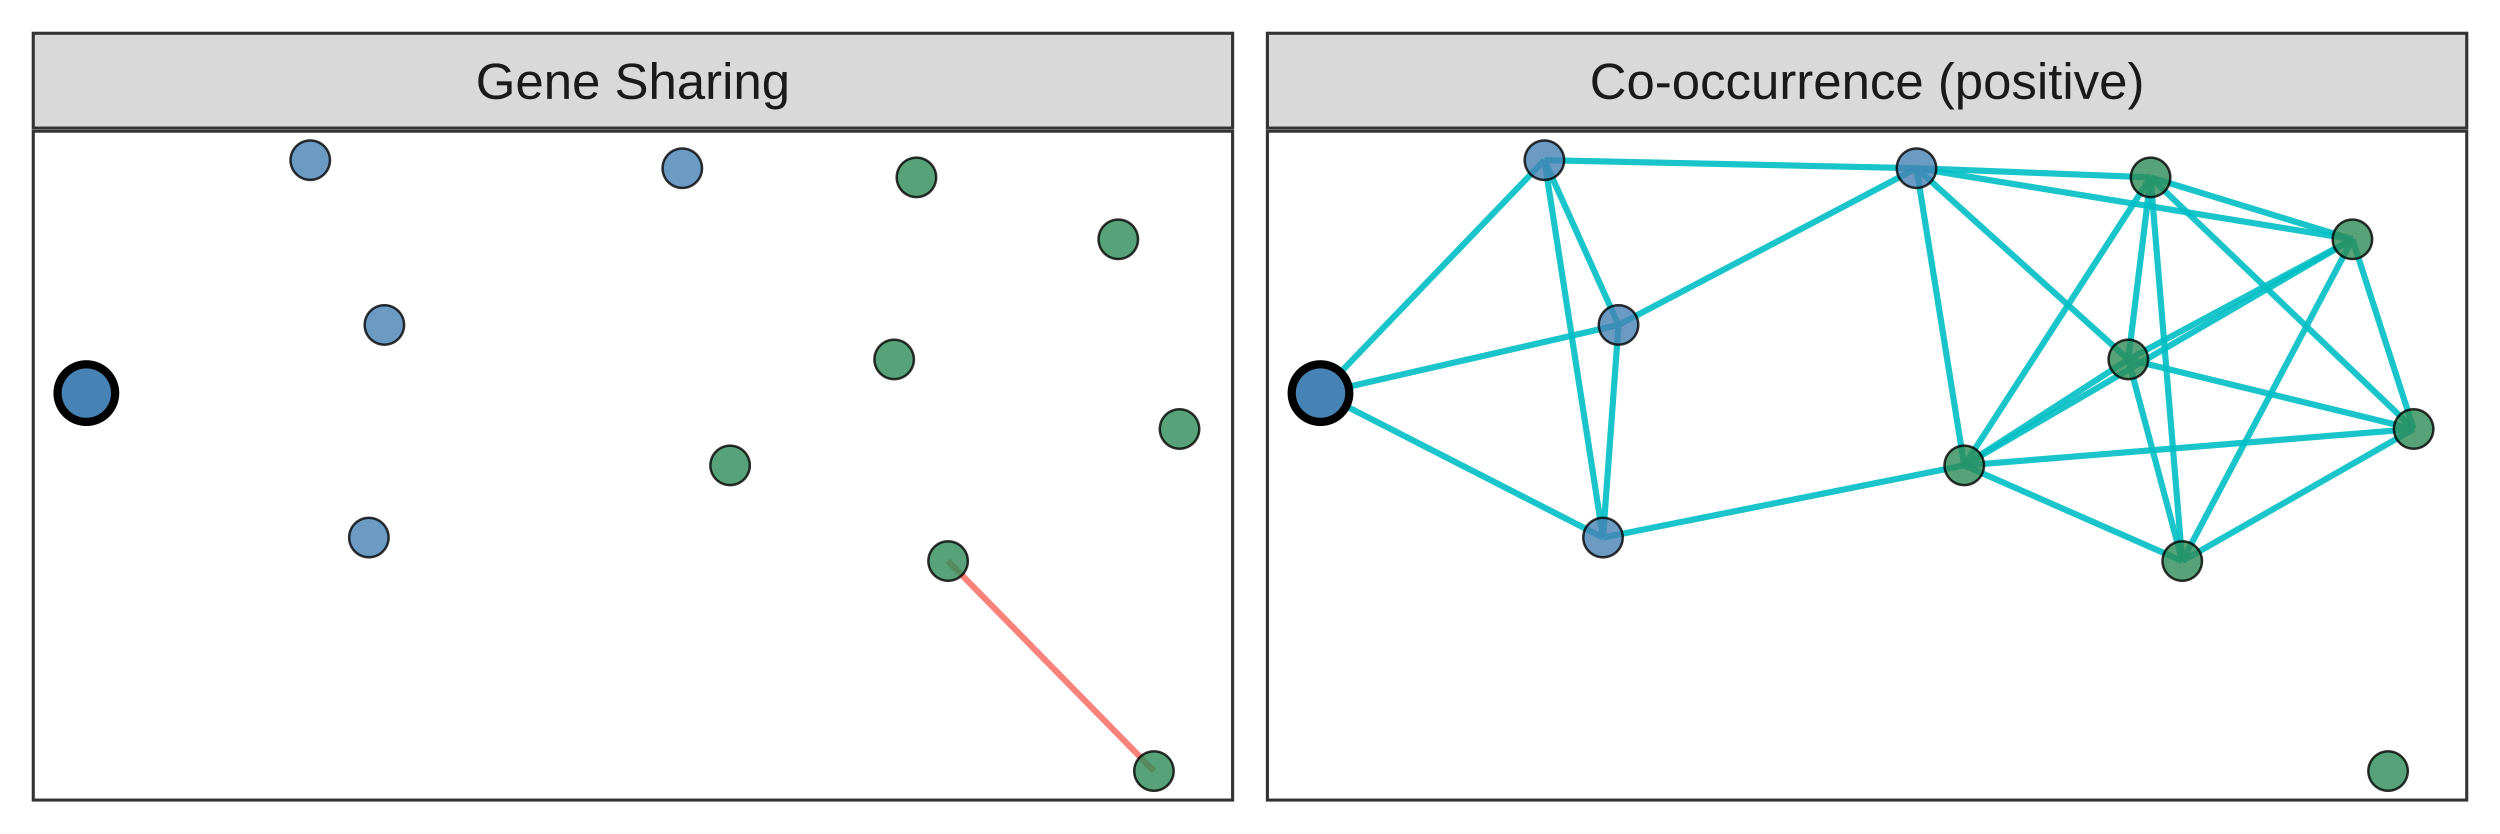
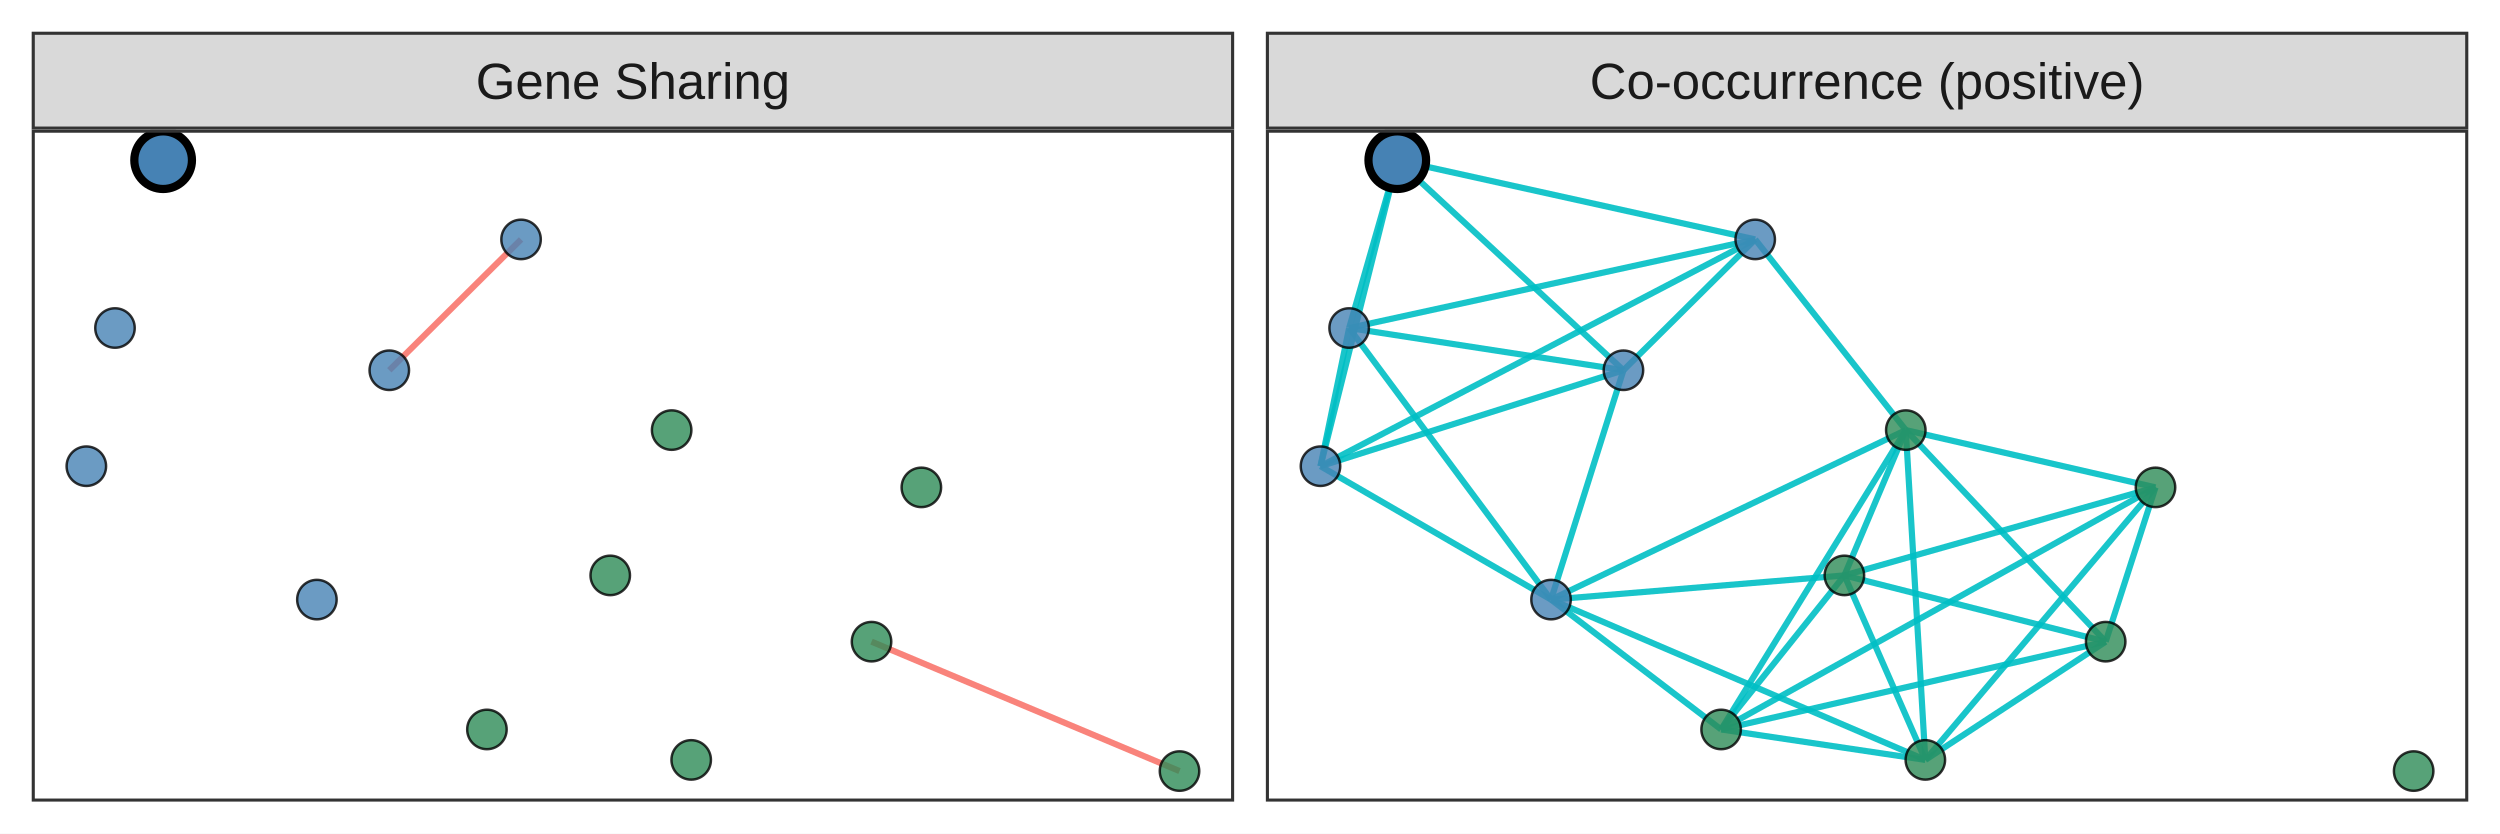
<svg xmlns="http://www.w3.org/2000/svg" width="432.00pt" height="144.00pt" viewBox="0 0 432.00 144.00">
  <g class="svglite">
    <defs>
      <style type="text/css">
    .svglite line, .svglite polyline, .svglite polygon, .svglite path, .svglite rect, .svglite circle {
      fill: none;
      stroke: #000000;
      stroke-linecap: round;
      stroke-linejoin: round;
      stroke-miterlimit: 10.00;
    }
    .svglite text {
      white-space: pre;
    }
    .svglite g.glyphgroup path {
      fill: inherit;
      stroke: none;
    }
  </style>
    </defs>
    <rect width="100%" height="100%" style="stroke: none; fill: #FFFFFF;" />
    <defs>
      <clipPath id="cpMC4wMHw0MzIuMDB8MC4wMHwxNDQuMDA=">
        <rect x="0.00" y="0.00" width="432.00" height="144.00" />
      </clipPath>
    </defs>
    <g clip-path="url(#cpMC4wMHw0MzIuMDB8MC4wMHwxNDQuMDA=)">
      <rect x="0" y="0.00" width="432.00" height="144.00" style="stroke-width: 1.07; stroke: #FFFFFF; fill: #FFFFFF;" />
    </g>
    <defs>
      <clipPath id="cpNS40OHwyMTMuMjZ8MjIuNDB8MTM4LjUy">
        <rect x="5.48" y="22.40" width="207.78" height="116.12" />
      </clipPath>
    </defs>
    <g clip-path="url(#cpNS40OHwyMTMuMjZ8MjIuNDB8MTM4LjUy)">
      <rect x="5.48" y="22.40" width="207.78" height="116.12" style="stroke-width: 1.07; stroke: none; fill: #FFFFFF;" />
-       <line x1="199.40" y1="133.24" x2="163.83" y2="96.95" style="stroke-width: 1.07; stroke: #F8766D; stroke-opacity: 0.90; stroke-linecap: butt;" />
-       <circle cx="163.83" cy="96.95" r="3.41" style="stroke-width: 0.43; stroke: #000000; stroke-opacity: 0.80; fill: #2E8B57; fill-opacity: 0.80;" />
-       <circle cx="158.36" cy="30.65" r="3.41" style="stroke-width: 0.43; stroke: #000000; stroke-opacity: 0.80; fill: #2E8B57; fill-opacity: 0.80;" />
-       <circle cx="154.51" cy="62.11" r="3.41" style="stroke-width: 0.43; stroke: #000000; stroke-opacity: 0.80; fill: #2E8B57; fill-opacity: 0.80;" />
-       <circle cx="203.82" cy="74.13" r="3.41" style="stroke-width: 0.43; stroke: #000000; stroke-opacity: 0.80; fill: #2E8B57; fill-opacity: 0.80;" />
-       <circle cx="126.16" cy="80.42" r="3.41" style="stroke-width: 0.43; stroke: #000000; stroke-opacity: 0.80; fill: #2E8B57; fill-opacity: 0.80;" />
-       <circle cx="193.24" cy="41.35" r="3.41" style="stroke-width: 0.43; stroke: #000000; stroke-opacity: 0.80; fill: #2E8B57; fill-opacity: 0.80;" />
-       <circle cx="199.40" cy="133.24" r="3.41" style="stroke-width: 0.43; stroke: #000000; stroke-opacity: 0.80; fill: #2E8B57; fill-opacity: 0.80;" />
-       <circle cx="53.61" cy="27.68" r="3.41" style="stroke-width: 0.43; stroke: #000000; stroke-opacity: 0.80; fill: #4682B4; fill-opacity: 0.80;" />
-       <circle cx="14.92" cy="67.93" r="4.98" style="stroke-width: 1.42; fill: #4682B4;" />
-       <circle cx="66.42" cy="56.15" r="3.41" style="stroke-width: 0.43; stroke: #000000; stroke-opacity: 0.80; fill: #4682B4; fill-opacity: 0.80;" />
-       <circle cx="117.90" cy="29.07" r="3.41" style="stroke-width: 0.43; stroke: #000000; stroke-opacity: 0.80; fill: #4682B4; fill-opacity: 0.80;" />
-       <circle cx="63.74" cy="92.89" r="3.41" style="stroke-width: 0.43; stroke: #000000; stroke-opacity: 0.80; fill: #4682B4; fill-opacity: 0.80;" />
+       <line x1="90.04" y1="41.37" x2="67.27" y2="63.98" style="stroke-width: 1.07; stroke: #F8766D; stroke-opacity: 0.90; stroke-linecap: butt;" />
+       <line x1="203.82" y1="133.24" x2="150.60" y2="110.88" style="stroke-width: 1.07; stroke: #F8766D; stroke-opacity: 0.90; stroke-linecap: butt;" />
+       <circle cx="150.60" cy="110.88" r="3.41" style="stroke-width: 0.43; stroke: #000000; stroke-opacity: 0.80; fill: #2E8B57; fill-opacity: 0.80;" />
+       <circle cx="105.45" cy="99.43" r="3.41" style="stroke-width: 0.43; stroke: #000000; stroke-opacity: 0.80; fill: #2E8B57; fill-opacity: 0.80;" />
+       <circle cx="84.14" cy="126.05" r="3.41" style="stroke-width: 0.43; stroke: #000000; stroke-opacity: 0.80; fill: #2E8B57; fill-opacity: 0.80;" />
+       <circle cx="159.21" cy="84.22" r="3.41" style="stroke-width: 0.43; stroke: #000000; stroke-opacity: 0.80; fill: #2E8B57; fill-opacity: 0.80;" />
+       <circle cx="116.06" cy="74.32" r="3.41" style="stroke-width: 0.43; stroke: #000000; stroke-opacity: 0.80; fill: #2E8B57; fill-opacity: 0.80;" />
+       <circle cx="119.44" cy="131.31" r="3.41" style="stroke-width: 0.43; stroke: #000000; stroke-opacity: 0.80; fill: #2E8B57; fill-opacity: 0.80;" />
+       <circle cx="203.82" cy="133.24" r="3.41" style="stroke-width: 0.43; stroke: #000000; stroke-opacity: 0.80; fill: #2E8B57; fill-opacity: 0.80;" />
+       <circle cx="14.92" cy="80.56" r="3.41" style="stroke-width: 0.43; stroke: #000000; stroke-opacity: 0.80; fill: #4682B4; fill-opacity: 0.80;" />
+       <circle cx="28.19" cy="27.68" r="4.98" style="stroke-width: 1.42; fill: #4682B4;" />
+       <circle cx="67.27" cy="63.98" r="3.41" style="stroke-width: 0.43; stroke: #000000; stroke-opacity: 0.80; fill: #4682B4; fill-opacity: 0.80;" />
+       <circle cx="19.87" cy="56.68" r="3.41" style="stroke-width: 0.43; stroke: #000000; stroke-opacity: 0.80; fill: #4682B4; fill-opacity: 0.80;" />
+       <circle cx="54.76" cy="103.61" r="3.41" style="stroke-width: 0.43; stroke: #000000; stroke-opacity: 0.80; fill: #4682B4; fill-opacity: 0.80;" />
+       <circle cx="90.04" cy="41.37" r="3.41" style="stroke-width: 0.43; stroke: #000000; stroke-opacity: 0.80; fill: #4682B4; fill-opacity: 0.80;" />
      <rect x="5.48" y="22.40" width="207.78" height="116.12" style="stroke-width: 1.07; stroke: #333333;" />
    </g>
    <g clip-path="url(#cpMC4wMHw0MzIuMDB8MC4wMHwxNDQuMDA=)">
</g>
    <defs>
      <clipPath id="cpMjE4Ljc0fDQyNi41MnwyMi40MHwxMzguNTI=">
        <rect x="218.74" y="22.40" width="207.78" height="116.12" />
      </clipPath>
    </defs>
    <g clip-path="url(#cpMjE4Ljc0fDQyNi41MnwyMi40MHwxMzguNTI=)">
      <rect x="218.74" y="22.40" width="207.78" height="116.12" style="stroke-width: 1.07; stroke: none; fill: #FFFFFF;" />
-       <line x1="377.09" y1="96.95" x2="371.62" y2="30.65" style="stroke-width: 1.07; stroke: #00BFC4; stroke-opacity: 0.90; stroke-linecap: butt;" />
-       <line x1="377.09" y1="96.95" x2="367.77" y2="62.11" style="stroke-width: 1.07; stroke: #00BFC4; stroke-opacity: 0.90; stroke-linecap: butt;" />
-       <line x1="377.09" y1="96.95" x2="417.08" y2="74.13" style="stroke-width: 1.07; stroke: #00BFC4; stroke-opacity: 0.90; stroke-linecap: butt;" />
-       <line x1="377.09" y1="96.95" x2="406.50" y2="41.35" style="stroke-width: 1.07; stroke: #00BFC4; stroke-opacity: 0.90; stroke-linecap: butt;" />
-       <line x1="377.09" y1="96.95" x2="339.42" y2="80.42" style="stroke-width: 1.07; stroke: #00BFC4; stroke-opacity: 0.90; stroke-linecap: butt;" />
-       <line x1="266.87" y1="27.68" x2="228.18" y2="67.93" style="stroke-width: 1.07; stroke: #00BFC4; stroke-opacity: 0.90; stroke-linecap: butt;" />
-       <line x1="266.87" y1="27.68" x2="279.68" y2="56.15" style="stroke-width: 1.07; stroke: #00BFC4; stroke-opacity: 0.90; stroke-linecap: butt;" />
-       <line x1="266.87" y1="27.68" x2="331.17" y2="29.07" style="stroke-width: 1.07; stroke: #00BFC4; stroke-opacity: 0.90; stroke-linecap: butt;" />
-       <line x1="266.87" y1="27.68" x2="277.00" y2="92.89" style="stroke-width: 1.07; stroke: #00BFC4; stroke-opacity: 0.90; stroke-linecap: butt;" />
-       <line x1="228.18" y1="67.93" x2="279.68" y2="56.15" style="stroke-width: 1.07; stroke: #00BFC4; stroke-opacity: 0.90; stroke-linecap: butt;" />
-       <line x1="228.18" y1="67.93" x2="277.00" y2="92.89" style="stroke-width: 1.07; stroke: #00BFC4; stroke-opacity: 0.90; stroke-linecap: butt;" />
-       <line x1="279.68" y1="56.15" x2="331.17" y2="29.07" style="stroke-width: 1.07; stroke: #00BFC4; stroke-opacity: 0.90; stroke-linecap: butt;" />
-       <line x1="279.68" y1="56.15" x2="277.00" y2="92.89" style="stroke-width: 1.07; stroke: #00BFC4; stroke-opacity: 0.90; stroke-linecap: butt;" />
-       <line x1="331.17" y1="29.07" x2="371.62" y2="30.65" style="stroke-width: 1.07; stroke: #00BFC4; stroke-opacity: 0.90; stroke-linecap: butt;" />
-       <line x1="331.17" y1="29.07" x2="367.77" y2="62.11" style="stroke-width: 1.07; stroke: #00BFC4; stroke-opacity: 0.90; stroke-linecap: butt;" />
-       <line x1="331.17" y1="29.07" x2="339.42" y2="80.42" style="stroke-width: 1.07; stroke: #00BFC4; stroke-opacity: 0.90; stroke-linecap: butt;" />
-       <line x1="331.17" y1="29.07" x2="406.50" y2="41.35" style="stroke-width: 1.07; stroke: #00BFC4; stroke-opacity: 0.90; stroke-linecap: butt;" />
-       <line x1="277.00" y1="92.89" x2="339.42" y2="80.42" style="stroke-width: 1.07; stroke: #00BFC4; stroke-opacity: 0.90; stroke-linecap: butt;" />
-       <line x1="371.62" y1="30.65" x2="367.77" y2="62.11" style="stroke-width: 1.07; stroke: #00BFC4; stroke-opacity: 0.90; stroke-linecap: butt;" />
-       <line x1="371.62" y1="30.65" x2="417.08" y2="74.13" style="stroke-width: 1.07; stroke: #00BFC4; stroke-opacity: 0.90; stroke-linecap: butt;" />
-       <line x1="371.62" y1="30.65" x2="339.42" y2="80.42" style="stroke-width: 1.07; stroke: #00BFC4; stroke-opacity: 0.90; stroke-linecap: butt;" />
-       <line x1="371.62" y1="30.65" x2="406.50" y2="41.35" style="stroke-width: 1.07; stroke: #00BFC4; stroke-opacity: 0.90; stroke-linecap: butt;" />
-       <line x1="367.77" y1="62.11" x2="417.08" y2="74.13" style="stroke-width: 1.07; stroke: #00BFC4; stroke-opacity: 0.90; stroke-linecap: butt;" />
-       <line x1="367.77" y1="62.11" x2="339.42" y2="80.42" style="stroke-width: 1.07; stroke: #00BFC4; stroke-opacity: 0.90; stroke-linecap: butt;" />
-       <line x1="367.77" y1="62.11" x2="406.50" y2="41.35" style="stroke-width: 1.07; stroke: #00BFC4; stroke-opacity: 0.90; stroke-linecap: butt;" />
-       <line x1="417.08" y1="74.13" x2="339.42" y2="80.42" style="stroke-width: 1.07; stroke: #00BFC4; stroke-opacity: 0.90; stroke-linecap: butt;" />
-       <line x1="417.08" y1="74.13" x2="406.50" y2="41.35" style="stroke-width: 1.07; stroke: #00BFC4; stroke-opacity: 0.90; stroke-linecap: butt;" />
-       <line x1="339.42" y1="80.42" x2="406.50" y2="41.35" style="stroke-width: 1.07; stroke: #00BFC4; stroke-opacity: 0.90; stroke-linecap: butt;" />
-       <circle cx="377.09" cy="96.95" r="3.41" style="stroke-width: 0.43; stroke: #000000; stroke-opacity: 0.80; fill: #2E8B57; fill-opacity: 0.80;" />
-       <circle cx="371.62" cy="30.65" r="3.41" style="stroke-width: 0.43; stroke: #000000; stroke-opacity: 0.80; fill: #2E8B57; fill-opacity: 0.80;" />
-       <circle cx="367.77" cy="62.11" r="3.41" style="stroke-width: 0.43; stroke: #000000; stroke-opacity: 0.80; fill: #2E8B57; fill-opacity: 0.80;" />
-       <circle cx="417.08" cy="74.13" r="3.41" style="stroke-width: 0.43; stroke: #000000; stroke-opacity: 0.80; fill: #2E8B57; fill-opacity: 0.80;" />
-       <circle cx="339.42" cy="80.42" r="3.41" style="stroke-width: 0.43; stroke: #000000; stroke-opacity: 0.80; fill: #2E8B57; fill-opacity: 0.80;" />
-       <circle cx="406.50" cy="41.35" r="3.41" style="stroke-width: 0.43; stroke: #000000; stroke-opacity: 0.80; fill: #2E8B57; fill-opacity: 0.80;" />
-       <circle cx="412.66" cy="133.24" r="3.41" style="stroke-width: 0.43; stroke: #000000; stroke-opacity: 0.80; fill: #2E8B57; fill-opacity: 0.80;" />
-       <circle cx="266.87" cy="27.68" r="3.41" style="stroke-width: 0.43; stroke: #000000; stroke-opacity: 0.80; fill: #4682B4; fill-opacity: 0.80;" />
-       <circle cx="228.18" cy="67.93" r="4.98" style="stroke-width: 1.42; fill: #4682B4;" />
-       <circle cx="279.68" cy="56.15" r="3.41" style="stroke-width: 0.43; stroke: #000000; stroke-opacity: 0.80; fill: #4682B4; fill-opacity: 0.80;" />
-       <circle cx="331.17" cy="29.07" r="3.41" style="stroke-width: 0.43; stroke: #000000; stroke-opacity: 0.80; fill: #4682B4; fill-opacity: 0.80;" />
-       <circle cx="277.00" cy="92.89" r="3.41" style="stroke-width: 0.43; stroke: #000000; stroke-opacity: 0.80; fill: #4682B4; fill-opacity: 0.80;" />
+       <line x1="363.86" y1="110.88" x2="318.71" y2="99.43" style="stroke-width: 1.07; stroke: #00BFC4; stroke-opacity: 0.90; stroke-linecap: butt;" />
+       <line x1="363.86" y1="110.88" x2="297.41" y2="126.05" style="stroke-width: 1.07; stroke: #00BFC4; stroke-opacity: 0.90; stroke-linecap: butt;" />
+       <line x1="363.86" y1="110.88" x2="372.47" y2="84.22" style="stroke-width: 1.07; stroke: #00BFC4; stroke-opacity: 0.90; stroke-linecap: butt;" />
+       <line x1="363.86" y1="110.88" x2="332.70" y2="131.31" style="stroke-width: 1.07; stroke: #00BFC4; stroke-opacity: 0.90; stroke-linecap: butt;" />
+       <line x1="363.86" y1="110.88" x2="329.32" y2="74.32" style="stroke-width: 1.07; stroke: #00BFC4; stroke-opacity: 0.90; stroke-linecap: butt;" />
+       <line x1="228.18" y1="80.56" x2="241.45" y2="27.68" style="stroke-width: 1.07; stroke: #00BFC4; stroke-opacity: 0.90; stroke-linecap: butt;" />
+       <line x1="228.18" y1="80.56" x2="280.53" y2="63.98" style="stroke-width: 1.07; stroke: #00BFC4; stroke-opacity: 0.90; stroke-linecap: butt;" />
+       <line x1="228.18" y1="80.56" x2="233.13" y2="56.68" style="stroke-width: 1.07; stroke: #00BFC4; stroke-opacity: 0.90; stroke-linecap: butt;" />
+       <line x1="228.18" y1="80.56" x2="268.02" y2="103.61" style="stroke-width: 1.07; stroke: #00BFC4; stroke-opacity: 0.90; stroke-linecap: butt;" />
+       <line x1="228.18" y1="80.56" x2="303.30" y2="41.37" style="stroke-width: 1.07; stroke: #00BFC4; stroke-opacity: 0.90; stroke-linecap: butt;" />
+       <line x1="241.45" y1="27.68" x2="280.53" y2="63.98" style="stroke-width: 1.07; stroke: #00BFC4; stroke-opacity: 0.90; stroke-linecap: butt;" />
+       <line x1="241.45" y1="27.68" x2="233.13" y2="56.68" style="stroke-width: 1.07; stroke: #00BFC4; stroke-opacity: 0.90; stroke-linecap: butt;" />
+       <line x1="241.45" y1="27.68" x2="303.30" y2="41.37" style="stroke-width: 1.07; stroke: #00BFC4; stroke-opacity: 0.90; stroke-linecap: butt;" />
+       <line x1="280.53" y1="63.98" x2="233.13" y2="56.68" style="stroke-width: 1.07; stroke: #00BFC4; stroke-opacity: 0.90; stroke-linecap: butt;" />
+       <line x1="280.53" y1="63.98" x2="268.02" y2="103.61" style="stroke-width: 1.07; stroke: #00BFC4; stroke-opacity: 0.90; stroke-linecap: butt;" />
+       <line x1="280.53" y1="63.98" x2="303.30" y2="41.37" style="stroke-width: 1.07; stroke: #00BFC4; stroke-opacity: 0.90; stroke-linecap: butt;" />
+       <line x1="233.13" y1="56.68" x2="268.02" y2="103.61" style="stroke-width: 1.07; stroke: #00BFC4; stroke-opacity: 0.90; stroke-linecap: butt;" />
+       <line x1="233.13" y1="56.68" x2="303.30" y2="41.37" style="stroke-width: 1.07; stroke: #00BFC4; stroke-opacity: 0.90; stroke-linecap: butt;" />
+       <line x1="268.02" y1="103.61" x2="318.71" y2="99.43" style="stroke-width: 1.07; stroke: #00BFC4; stroke-opacity: 0.90; stroke-linecap: butt;" />
+       <line x1="268.02" y1="103.61" x2="297.41" y2="126.05" style="stroke-width: 1.07; stroke: #00BFC4; stroke-opacity: 0.90; stroke-linecap: butt;" />
+       <line x1="268.02" y1="103.61" x2="329.32" y2="74.32" style="stroke-width: 1.07; stroke: #00BFC4; stroke-opacity: 0.90; stroke-linecap: butt;" />
+       <line x1="268.02" y1="103.61" x2="332.70" y2="131.31" style="stroke-width: 1.07; stroke: #00BFC4; stroke-opacity: 0.90; stroke-linecap: butt;" />
+       <line x1="303.30" y1="41.37" x2="329.32" y2="74.32" style="stroke-width: 1.07; stroke: #00BFC4; stroke-opacity: 0.90; stroke-linecap: butt;" />
+       <line x1="318.71" y1="99.43" x2="297.41" y2="126.05" style="stroke-width: 1.07; stroke: #00BFC4; stroke-opacity: 0.90; stroke-linecap: butt;" />
+       <line x1="318.71" y1="99.43" x2="372.47" y2="84.22" style="stroke-width: 1.07; stroke: #00BFC4; stroke-opacity: 0.90; stroke-linecap: butt;" />
+       <line x1="318.71" y1="99.43" x2="329.32" y2="74.32" style="stroke-width: 1.07; stroke: #00BFC4; stroke-opacity: 0.90; stroke-linecap: butt;" />
+       <line x1="318.71" y1="99.43" x2="332.70" y2="131.31" style="stroke-width: 1.07; stroke: #00BFC4; stroke-opacity: 0.90; stroke-linecap: butt;" />
+       <line x1="297.41" y1="126.05" x2="372.47" y2="84.22" style="stroke-width: 1.07; stroke: #00BFC4; stroke-opacity: 0.90; stroke-linecap: butt;" />
+       <line x1="297.41" y1="126.05" x2="329.32" y2="74.32" style="stroke-width: 1.07; stroke: #00BFC4; stroke-opacity: 0.90; stroke-linecap: butt;" />
+       <line x1="297.41" y1="126.05" x2="332.70" y2="131.31" style="stroke-width: 1.07; stroke: #00BFC4; stroke-opacity: 0.90; stroke-linecap: butt;" />
+       <line x1="372.47" y1="84.22" x2="329.32" y2="74.32" style="stroke-width: 1.07; stroke: #00BFC4; stroke-opacity: 0.90; stroke-linecap: butt;" />
+       <line x1="372.47" y1="84.22" x2="332.70" y2="131.31" style="stroke-width: 1.07; stroke: #00BFC4; stroke-opacity: 0.90; stroke-linecap: butt;" />
+       <line x1="329.32" y1="74.32" x2="332.70" y2="131.31" style="stroke-width: 1.07; stroke: #00BFC4; stroke-opacity: 0.90; stroke-linecap: butt;" />
+       <circle cx="363.86" cy="110.88" r="3.41" style="stroke-width: 0.43; stroke: #000000; stroke-opacity: 0.80; fill: #2E8B57; fill-opacity: 0.80;" />
+       <circle cx="318.71" cy="99.43" r="3.41" style="stroke-width: 0.43; stroke: #000000; stroke-opacity: 0.80; fill: #2E8B57; fill-opacity: 0.80;" />
+       <circle cx="297.41" cy="126.05" r="3.41" style="stroke-width: 0.43; stroke: #000000; stroke-opacity: 0.80; fill: #2E8B57; fill-opacity: 0.80;" />
+       <circle cx="372.47" cy="84.22" r="3.41" style="stroke-width: 0.43; stroke: #000000; stroke-opacity: 0.80; fill: #2E8B57; fill-opacity: 0.80;" />
+       <circle cx="329.32" cy="74.32" r="3.41" style="stroke-width: 0.43; stroke: #000000; stroke-opacity: 0.80; fill: #2E8B57; fill-opacity: 0.80;" />
+       <circle cx="332.70" cy="131.31" r="3.41" style="stroke-width: 0.43; stroke: #000000; stroke-opacity: 0.80; fill: #2E8B57; fill-opacity: 0.80;" />
+       <circle cx="417.08" cy="133.24" r="3.41" style="stroke-width: 0.43; stroke: #000000; stroke-opacity: 0.80; fill: #2E8B57; fill-opacity: 0.80;" />
+       <circle cx="228.18" cy="80.56" r="3.41" style="stroke-width: 0.43; stroke: #000000; stroke-opacity: 0.80; fill: #4682B4; fill-opacity: 0.80;" />
+       <circle cx="241.45" cy="27.68" r="4.98" style="stroke-width: 1.42; fill: #4682B4;" />
+       <circle cx="280.53" cy="63.98" r="3.41" style="stroke-width: 0.43; stroke: #000000; stroke-opacity: 0.80; fill: #4682B4; fill-opacity: 0.80;" />
+       <circle cx="233.13" cy="56.68" r="3.41" style="stroke-width: 0.43; stroke: #000000; stroke-opacity: 0.80; fill: #4682B4; fill-opacity: 0.80;" />
+       <circle cx="268.02" cy="103.61" r="3.41" style="stroke-width: 0.43; stroke: #000000; stroke-opacity: 0.80; fill: #4682B4; fill-opacity: 0.80;" />
+       <circle cx="303.30" cy="41.37" r="3.41" style="stroke-width: 0.43; stroke: #000000; stroke-opacity: 0.80; fill: #4682B4; fill-opacity: 0.80;" />
      <rect x="218.74" y="22.40" width="207.78" height="116.12" style="stroke-width: 1.07; stroke: #333333;" />
    </g>
    <g clip-path="url(#cpMC4wMHw0MzIuMDB8MC4wMHwxNDQuMDA=)">
</g>
    <defs>
      <clipPath id="cpNS40OHwyMTMuMjZ8NS40OHwyMi40MA==">
        <rect x="5.48" y="5.48" width="207.78" height="16.92" />
      </clipPath>
    </defs>
    <g clip-path="url(#cpNS40OHwyMTMuMjZ8NS40OHwyMi40MA==)">
      <rect x="5.48" y="5.48" width="207.78" height="16.92" style="stroke-width: 1.07; stroke: #333333; fill: #D9D9D9;" />
      <text x="109.37" y="17.09" text-anchor="middle" style="font-size: 8.80px;fill: #1A1A1A; font-family: &quot;Arial&quot;;" textLength="54.27px" lengthAdjust="spacingAndGlyphs">Gene Sharing</text>
    </g>
    <g clip-path="url(#cpMC4wMHw0MzIuMDB8MC4wMHwxNDQuMDA=)">
</g>
    <defs>
      <clipPath id="cpMjE4Ljc0fDQyNi41Mnw1LjQ4fDIyLjQw">
        <rect x="218.74" y="5.48" width="207.78" height="16.92" />
      </clipPath>
    </defs>
    <g clip-path="url(#cpMjE4Ljc0fDQyNi41Mnw1LjQ4fDIyLjQw)">
      <rect x="218.74" y="5.48" width="207.78" height="16.92" style="stroke-width: 1.07; stroke: #333333; fill: #D9D9D9;" />
      <text x="322.63" y="17.09" text-anchor="middle" style="font-size: 8.80px;fill: #1A1A1A; font-family: &quot;Arial&quot;;" textLength="95.80px" lengthAdjust="spacingAndGlyphs">Co-occurrence (positive)</text>
    </g>
    <g clip-path="url(#cpMC4wMHw0MzIuMDB8MC4wMHwxNDQuMDA=)">
</g>
  </g>
</svg>
